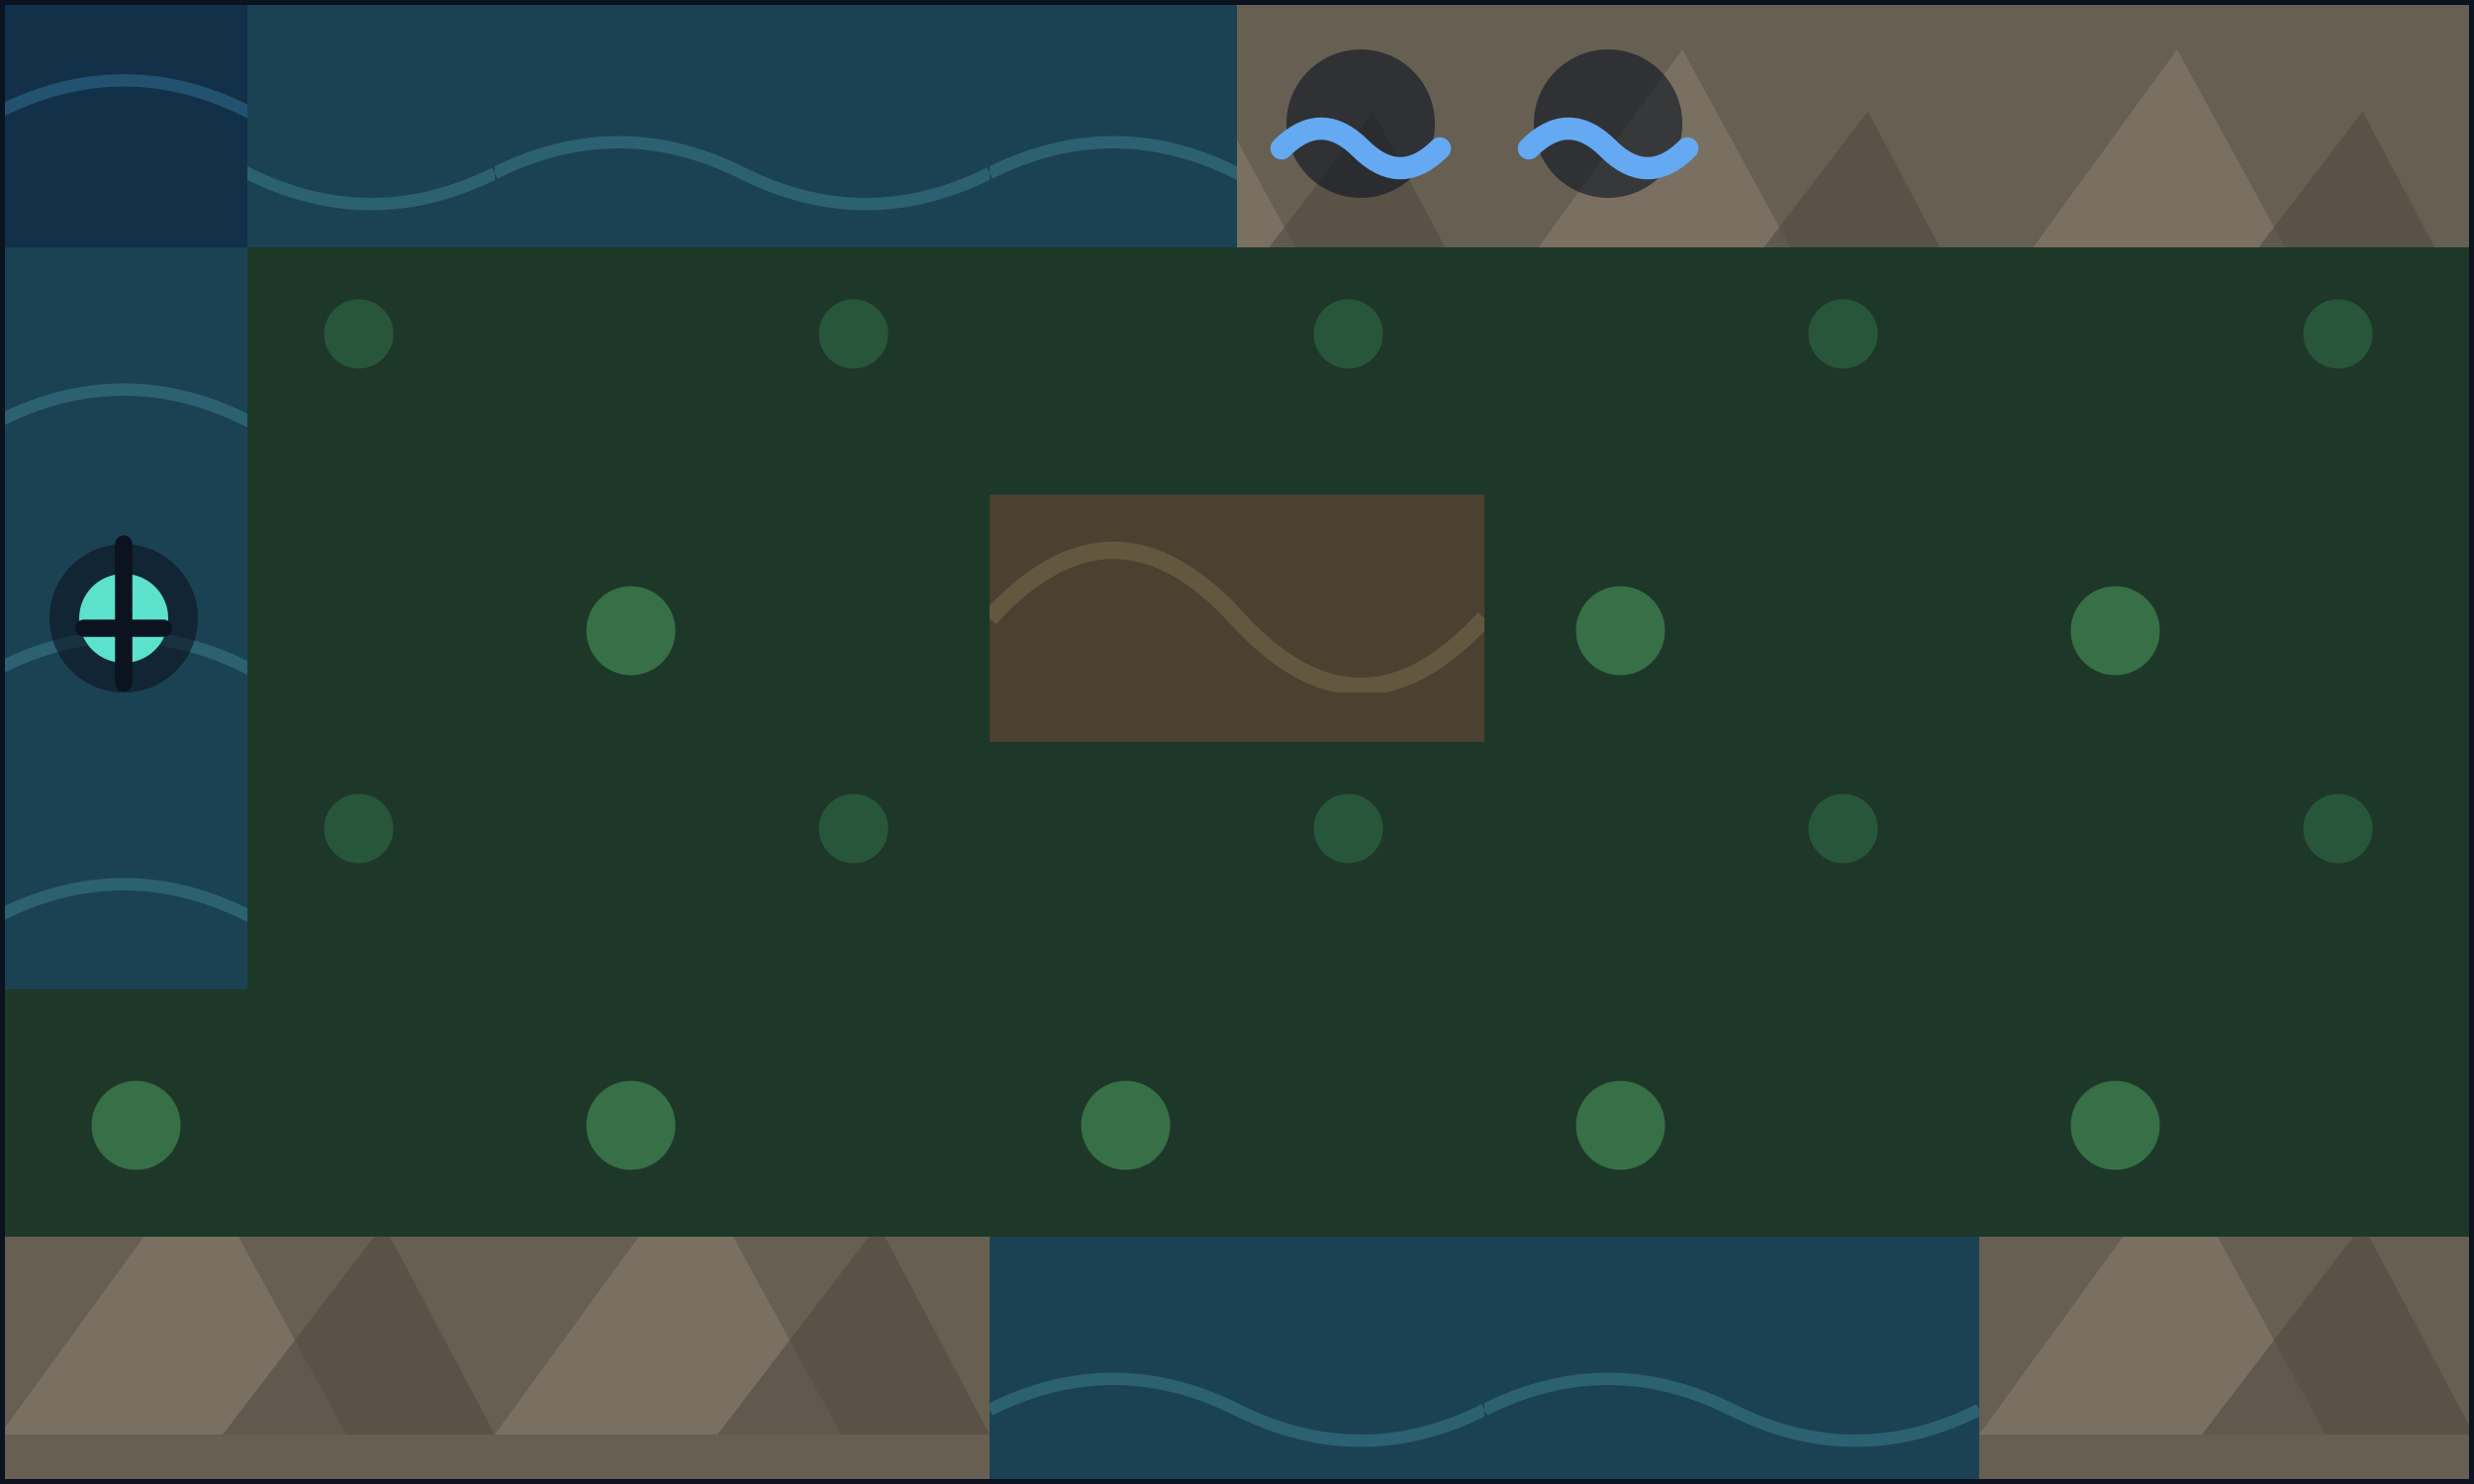
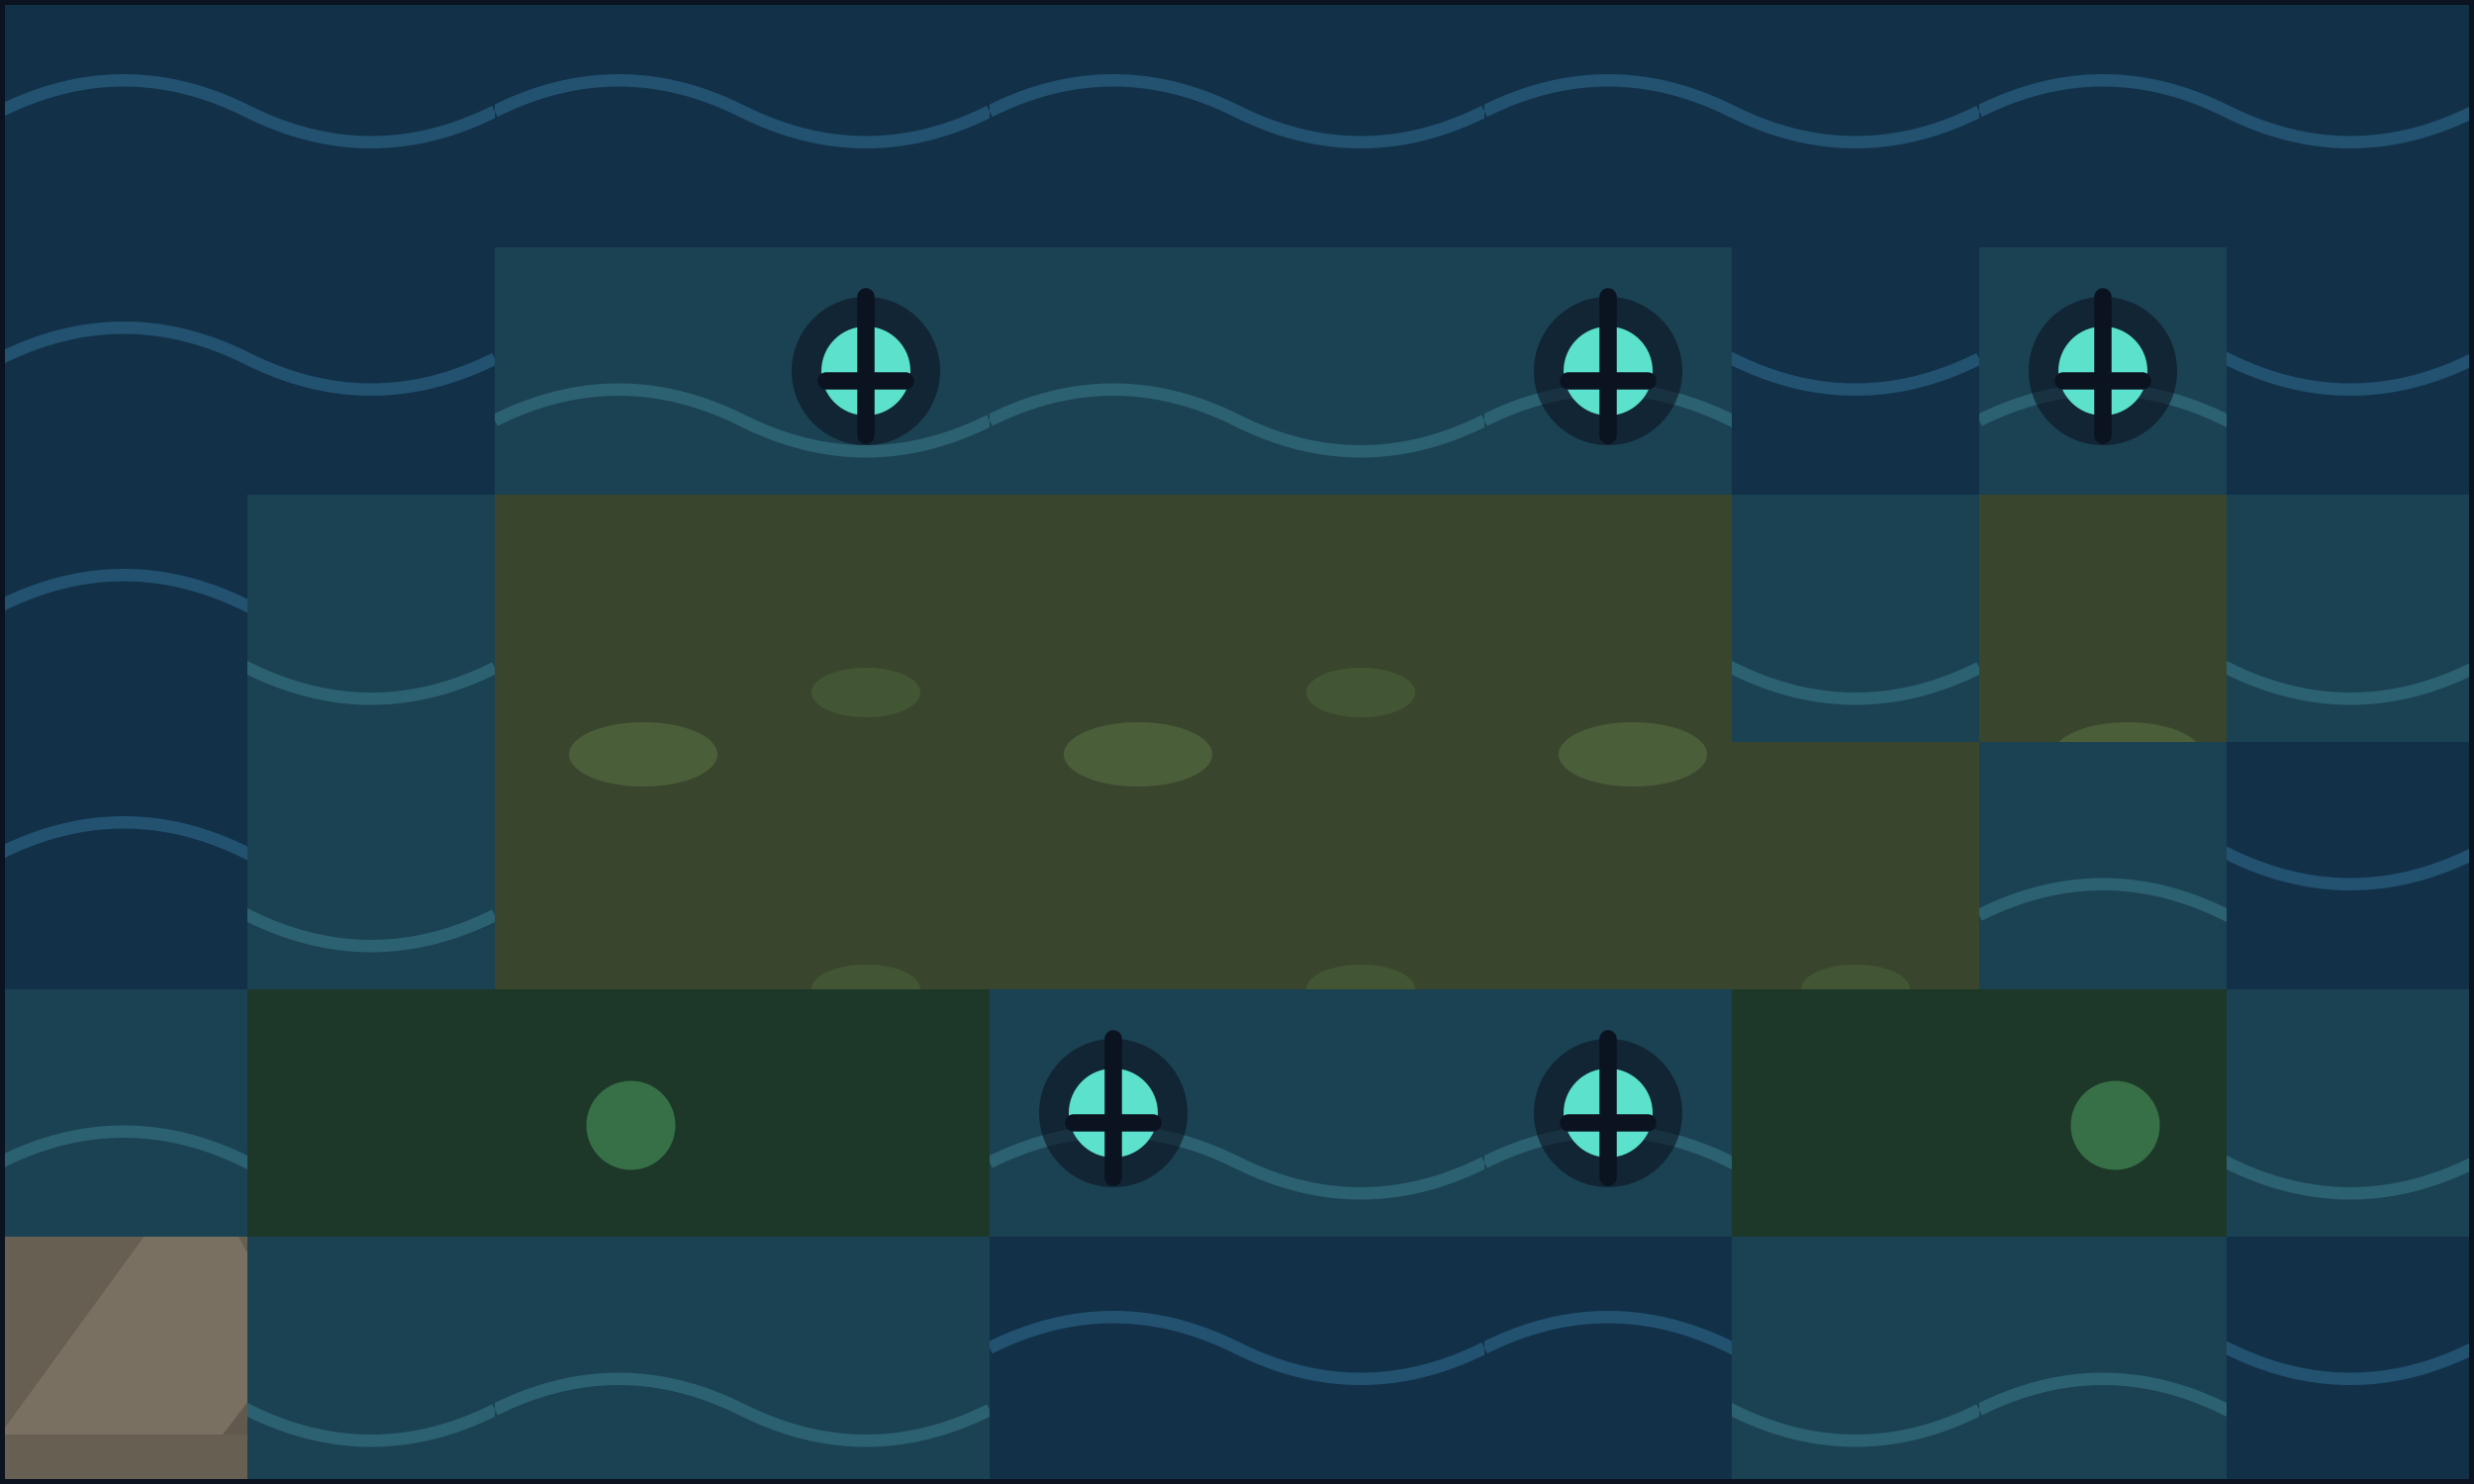
<svg xmlns="http://www.w3.org/2000/svg" viewBox="0 0 10 6" preserveAspectRatio="none">
  <defs>
    <pattern id="forest" width="2" height="2" patternUnits="userSpaceOnUse">
      <rect width="2" height="2" fill="#1d3828" />
      <circle cx=".55" cy=".55" r=".18" fill="#3d7d4d" opacity=".8" />
      <circle cx="1.45" cy="1.35" r=".14" fill="#2c6040" opacity=".75" />
    </pattern>
    <pattern id="hills" width="2" height="1.4" patternUnits="userSpaceOnUse">
      <rect width="2" height="1.4" fill="#4a4130" />
      <path d="M0 1.1 Q.5 .55 1 1.1 T2 1.1" fill="none" stroke="#75664a" stroke-width=".07" opacity=".6" />
    </pattern>
    <pattern id="mountain" width="2" height="1.5" patternUnits="userSpaceOnUse">
      <rect width="2" height="1.5" fill="#665f52" />
      <path d="M0 1.3 L.8 .2 L1.4 1.3Z" fill="#837a69" opacity=".65" />
      <path d="M.9 1.3 L1.55 .45 L2 1.3Z" fill="#514a40" opacity=".6" />
    </pattern>
    <pattern id="water" width="2" height="1" patternUnits="userSpaceOnUse">
      <rect width="2" height="1" fill="#123149" />
      <path d="M0 .45 Q.5 .2 1 .45 T2 .45" fill="none" stroke="#2f6d90" stroke-width=".05" opacity=".55" />
    </pattern>
    <pattern id="coast" width="2" height="1" patternUnits="userSpaceOnUse">
      <rect width="2" height="1" fill="#1a4252" />
      <path d="M0 .7 Q.5 .45 1 .7 T2 .7" fill="none" stroke="#3e7f91" stroke-width=".05" opacity=".5" />
    </pattern>
    <pattern id="marsh" width="2" height="1.2" patternUnits="userSpaceOnUse">
      <rect width="2" height="1.2" fill="#39462d" />
      <ellipse cx=".6" cy=".65" rx=".3" ry=".13" fill="#536840" opacity=".7" />
      <ellipse cx="1.5" cy=".4" rx=".22" ry=".1" fill="#4a6038" opacity=".6" />
    </pattern>
  </defs>
  <rect width="10" height="6" fill="#263b30" />
  <rect x="0" y="0" width="1.01" height="1.01" fill="url(#water)" />
-   <rect x="1" y="0" width="1.01" height="1.01" fill="url(#coast)" />
-   <rect x="2" y="0" width="1.01" height="1.01" fill="url(#coast)" />
-   <rect x="3" y="0" width="1.01" height="1.01" fill="url(#coast)" />
-   <rect x="4" y="0" width="1.01" height="1.01" fill="url(#coast)" />
-   <rect x="5" y="0" width="1.01" height="1.01" fill="url(#mountain)" />
-   <rect x="6" y="0" width="1.01" height="1.01" fill="url(#mountain)" />
-   <rect x="7" y="0" width="1.01" height="1.01" fill="url(#mountain)" />
-   <rect x="8" y="0" width="1.01" height="1.01" fill="url(#mountain)" />
-   <rect x="9" y="0" width="1.01" height="1.01" fill="url(#mountain)" />
-   <rect x="0" y="1" width="1.01" height="1.01" fill="url(#coast)" />
-   <rect x="1" y="1" width="1.01" height="1.01" fill="url(#forest)" />
-   <rect x="2" y="1" width="1.01" height="1.01" fill="url(#forest)" />
-   <rect x="3" y="1" width="1.01" height="1.01" fill="url(#forest)" />
-   <rect x="4" y="1" width="1.01" height="1.01" fill="url(#forest)" />
-   <rect x="5" y="1" width="1.01" height="1.01" fill="url(#forest)" />
-   <rect x="6" y="1" width="1.01" height="1.01" fill="url(#forest)" />
-   <rect x="7" y="1" width="1.01" height="1.01" fill="url(#forest)" />
-   <rect x="8" y="1" width="1.01" height="1.01" fill="url(#forest)" />
-   <rect x="9" y="1" width="1.01" height="1.01" fill="url(#forest)" />
-   <rect x="0" y="2" width="1.01" height="1.01" fill="url(#coast)" />
-   <rect x="1" y="2" width="1.01" height="1.01" fill="url(#forest)" />
-   <rect x="2" y="2" width="1.01" height="1.01" fill="url(#forest)" />
-   <rect x="3" y="2" width="1.01" height="1.01" fill="url(#forest)" />
-   <rect x="4" y="2" width="1.01" height="1.01" fill="url(#hills)" />
-   <rect x="5" y="2" width="1.01" height="1.01" fill="url(#hills)" />
-   <rect x="6" y="2" width="1.01" height="1.01" fill="url(#forest)" />
-   <rect x="7" y="2" width="1.01" height="1.01" fill="url(#forest)" />
-   <rect x="8" y="2" width="1.01" height="1.01" fill="url(#forest)" />
-   <rect x="9" y="2" width="1.01" height="1.01" fill="url(#forest)" />
-   <rect x="0" y="3" width="1.01" height="1.01" fill="url(#coast)" />
-   <rect x="1" y="3" width="1.01" height="1.01" fill="url(#forest)" />
-   <rect x="2" y="3" width="1.01" height="1.01" fill="url(#forest)" />
-   <rect x="3" y="3" width="1.01" height="1.01" fill="url(#forest)" />
-   <rect x="4" y="3" width="1.01" height="1.01" fill="url(#forest)" />
-   <rect x="5" y="3" width="1.01" height="1.01" fill="url(#forest)" />
-   <rect x="6" y="3" width="1.01" height="1.01" fill="url(#forest)" />
-   <rect x="7" y="3" width="1.01" height="1.01" fill="url(#forest)" />
-   <rect x="8" y="3" width="1.01" height="1.01" fill="url(#forest)" />
-   <rect x="9" y="3" width="1.01" height="1.01" fill="url(#forest)" />
-   <rect x="0" y="4" width="1.01" height="1.01" fill="url(#forest)" />
+   <rect x="1" y="0" width="1.01" height="1.01" fill="url(#water)" />
+   <rect x="2" y="0" width="1.01" height="1.01" fill="url(#water)" />
+   <rect x="3" y="0" width="1.01" height="1.01" fill="url(#water)" />
+   <rect x="4" y="0" width="1.01" height="1.01" fill="url(#water)" />
+   <rect x="5" y="0" width="1.01" height="1.01" fill="url(#water)" />
+   <rect x="6" y="0" width="1.01" height="1.01" fill="url(#water)" />
+   <rect x="7" y="0" width="1.01" height="1.01" fill="url(#water)" />
+   <rect x="8" y="0" width="1.01" height="1.01" fill="url(#water)" />
+   <rect x="9" y="0" width="1.01" height="1.01" fill="url(#water)" />
+   <rect x="0" y="1" width="1.01" height="1.01" fill="url(#water)" />
+   <rect x="1" y="1" width="1.01" height="1.01" fill="url(#water)" />
+   <rect x="2" y="1" width="1.01" height="1.01" fill="url(#coast)" />
+   <rect x="3" y="1" width="1.01" height="1.01" fill="url(#coast)" />
+   <rect x="4" y="1" width="1.01" height="1.01" fill="url(#coast)" />
+   <rect x="5" y="1" width="1.01" height="1.01" fill="url(#coast)" />
+   <rect x="6" y="1" width="1.01" height="1.01" fill="url(#coast)" />
+   <rect x="7" y="1" width="1.01" height="1.01" fill="url(#water)" />
+   <rect x="8" y="1" width="1.01" height="1.01" fill="url(#coast)" />
+   <rect x="9" y="1" width="1.01" height="1.01" fill="url(#water)" />
+   <rect x="0" y="2" width="1.01" height="1.01" fill="url(#water)" />
+   <rect x="1" y="2" width="1.01" height="1.01" fill="url(#coast)" />
+   <rect x="2" y="2" width="1.01" height="1.01" fill="url(#marsh)" />
+   <rect x="3" y="2" width="1.01" height="1.01" fill="url(#marsh)" />
+   <rect x="4" y="2" width="1.01" height="1.01" fill="url(#marsh)" />
+   <rect x="5" y="2" width="1.01" height="1.01" fill="url(#marsh)" />
+   <rect x="6" y="2" width="1.01" height="1.01" fill="url(#marsh)" />
+   <rect x="7" y="2" width="1.01" height="1.01" fill="url(#coast)" />
+   <rect x="8" y="2" width="1.01" height="1.01" fill="url(#marsh)" />
+   <rect x="9" y="2" width="1.01" height="1.01" fill="url(#coast)" />
+   <rect x="0" y="3" width="1.01" height="1.01" fill="url(#water)" />
+   <rect x="1" y="3" width="1.01" height="1.01" fill="url(#coast)" />
+   <rect x="2" y="3" width="1.01" height="1.01" fill="url(#marsh)" />
+   <rect x="3" y="3" width="1.01" height="1.01" fill="url(#marsh)" />
+   <rect x="4" y="3" width="1.01" height="1.01" fill="url(#marsh)" />
+   <rect x="5" y="3" width="1.01" height="1.01" fill="url(#marsh)" />
+   <rect x="6" y="3" width="1.01" height="1.01" fill="url(#marsh)" />
+   <rect x="7" y="3" width="1.01" height="1.01" fill="url(#marsh)" />
+   <rect x="8" y="3" width="1.01" height="1.01" fill="url(#coast)" />
+   <rect x="9" y="3" width="1.01" height="1.01" fill="url(#water)" />
+   <rect x="0" y="4" width="1.01" height="1.01" fill="url(#coast)" />
  <rect x="1" y="4" width="1.01" height="1.01" fill="url(#forest)" />
  <rect x="2" y="4" width="1.01" height="1.01" fill="url(#forest)" />
  <rect x="3" y="4" width="1.01" height="1.01" fill="url(#forest)" />
-   <rect x="4" y="4" width="1.01" height="1.01" fill="url(#forest)" />
-   <rect x="5" y="4" width="1.01" height="1.01" fill="url(#forest)" />
-   <rect x="6" y="4" width="1.01" height="1.01" fill="url(#forest)" />
+   <rect x="4" y="4" width="1.01" height="1.01" fill="url(#coast)" />
+   <rect x="5" y="4" width="1.01" height="1.01" fill="url(#coast)" />
+   <rect x="6" y="4" width="1.01" height="1.01" fill="url(#coast)" />
  <rect x="7" y="4" width="1.01" height="1.01" fill="url(#forest)" />
  <rect x="8" y="4" width="1.01" height="1.01" fill="url(#forest)" />
-   <rect x="9" y="4" width="1.01" height="1.01" fill="url(#forest)" />
+   <rect x="9" y="4" width="1.01" height="1.01" fill="url(#coast)" />
  <rect x="0" y="5" width="1.01" height="1.01" fill="url(#mountain)" />
-   <rect x="1" y="5" width="1.01" height="1.01" fill="url(#mountain)" />
-   <rect x="2" y="5" width="1.01" height="1.01" fill="url(#mountain)" />
-   <rect x="3" y="5" width="1.01" height="1.01" fill="url(#mountain)" />
-   <rect x="4" y="5" width="1.01" height="1.01" fill="url(#coast)" />
-   <rect x="5" y="5" width="1.01" height="1.01" fill="url(#coast)" />
-   <rect x="6" y="5" width="1.01" height="1.01" fill="url(#coast)" />
+   <rect x="1" y="5" width="1.01" height="1.01" fill="url(#coast)" />
+   <rect x="2" y="5" width="1.01" height="1.01" fill="url(#coast)" />
+   <rect x="3" y="5" width="1.01" height="1.01" fill="url(#coast)" />
+   <rect x="4" y="5" width="1.01" height="1.01" fill="url(#water)" />
+   <rect x="5" y="5" width="1.01" height="1.01" fill="url(#water)" />
+   <rect x="6" y="5" width="1.01" height="1.01" fill="url(#water)" />
  <rect x="7" y="5" width="1.01" height="1.01" fill="url(#coast)" />
-   <rect x="8" y="5" width="1.01" height="1.01" fill="url(#mountain)" />
-   <rect x="9" y="5" width="1.01" height="1.01" fill="url(#mountain)" />
-   <circle cx="5.5" cy="0.5" r=".3" fill="#0b1220" opacity=".6" />
-   <path d="M5.18 0.6 Q5.34 0.44 5.5 0.6 T5.82 0.6" fill="none" stroke="#65a9f3" stroke-width=".09" stroke-linecap="round" />
-   <circle cx="6.5" cy="0.5" r=".3" fill="#0b1220" opacity=".6" />
-   <path d="M6.18 0.6 Q6.34 0.44 6.5 0.6 T6.82 0.6" fill="none" stroke="#65a9f3" stroke-width=".09" stroke-linecap="round" />
-   <circle cx="0.5" cy="2.5" r=".3" fill="#0b1220" opacity=".6" />
-   <circle cx="0.5" cy="2.5" r=".18" fill="#5eead4" opacity=".95" />
-   <path d="M0.5 2.2 V2.76 M0.34 2.54 H0.66" stroke="#0b1220" stroke-width=".07" stroke-linecap="round" />
+   <rect x="8" y="5" width="1.01" height="1.01" fill="url(#coast)" />
+   <rect x="9" y="5" width="1.01" height="1.01" fill="url(#water)" />
+   <circle cx="3.5" cy="1.5" r=".3" fill="#0b1220" opacity=".6" />
+   <circle cx="3.5" cy="1.5" r=".18" fill="#5eead4" opacity=".95" />
+   <path d="M3.5 1.2 V1.76 M3.34 1.54 H3.66" stroke="#0b1220" stroke-width=".07" stroke-linecap="round" />
+   <circle cx="6.5" cy="1.5" r=".3" fill="#0b1220" opacity=".6" />
+   <circle cx="6.5" cy="1.5" r=".18" fill="#5eead4" opacity=".95" />
+   <path d="M6.5 1.2 V1.76 M6.34 1.54 H6.66" stroke="#0b1220" stroke-width=".07" stroke-linecap="round" />
+   <circle cx="8.5" cy="1.5" r=".3" fill="#0b1220" opacity=".6" />
+   <circle cx="8.5" cy="1.5" r=".18" fill="#5eead4" opacity=".95" />
+   <path d="M8.5 1.2 V1.76 M8.34 1.54 H8.66" stroke="#0b1220" stroke-width=".07" stroke-linecap="round" />
+   <circle cx="4.5" cy="4.5" r=".3" fill="#0b1220" opacity=".6" />
+   <circle cx="4.5" cy="4.5" r=".18" fill="#5eead4" opacity=".95" />
+   <path d="M4.5 4.2 V4.76 M4.34 4.54 H4.66" stroke="#0b1220" stroke-width=".07" stroke-linecap="round" />
+   <circle cx="6.5" cy="4.5" r=".3" fill="#0b1220" opacity=".6" />
+   <circle cx="6.5" cy="4.5" r=".18" fill="#5eead4" opacity=".95" />
+   <path d="M6.5 4.2 V4.76 M6.34 4.54 H6.66" stroke="#0b1220" stroke-width=".07" stroke-linecap="round" />
  <path d="M0 0H10V6H0Z" fill="none" stroke="#0b1220" stroke-width=".04" />
</svg>
